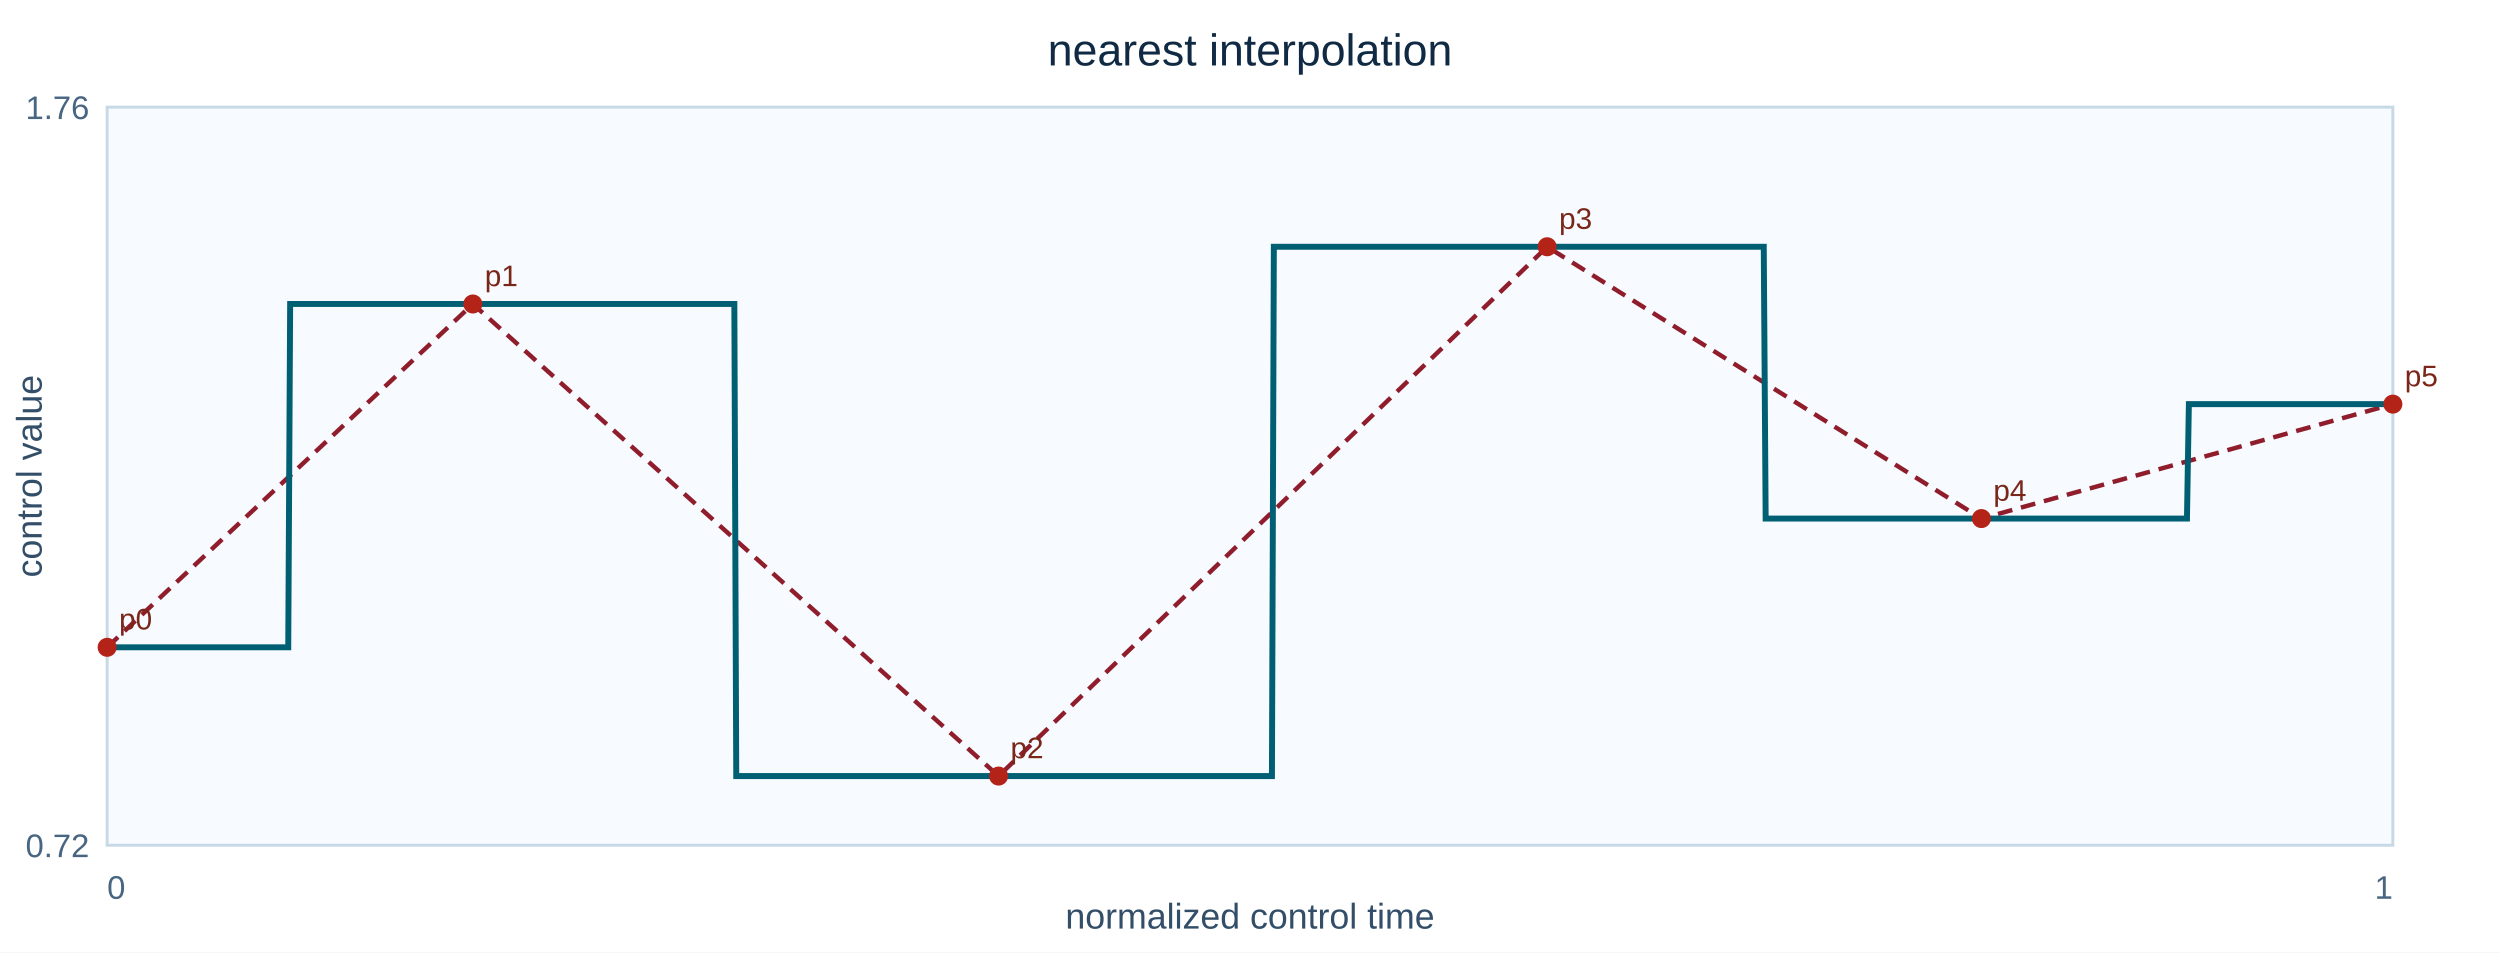
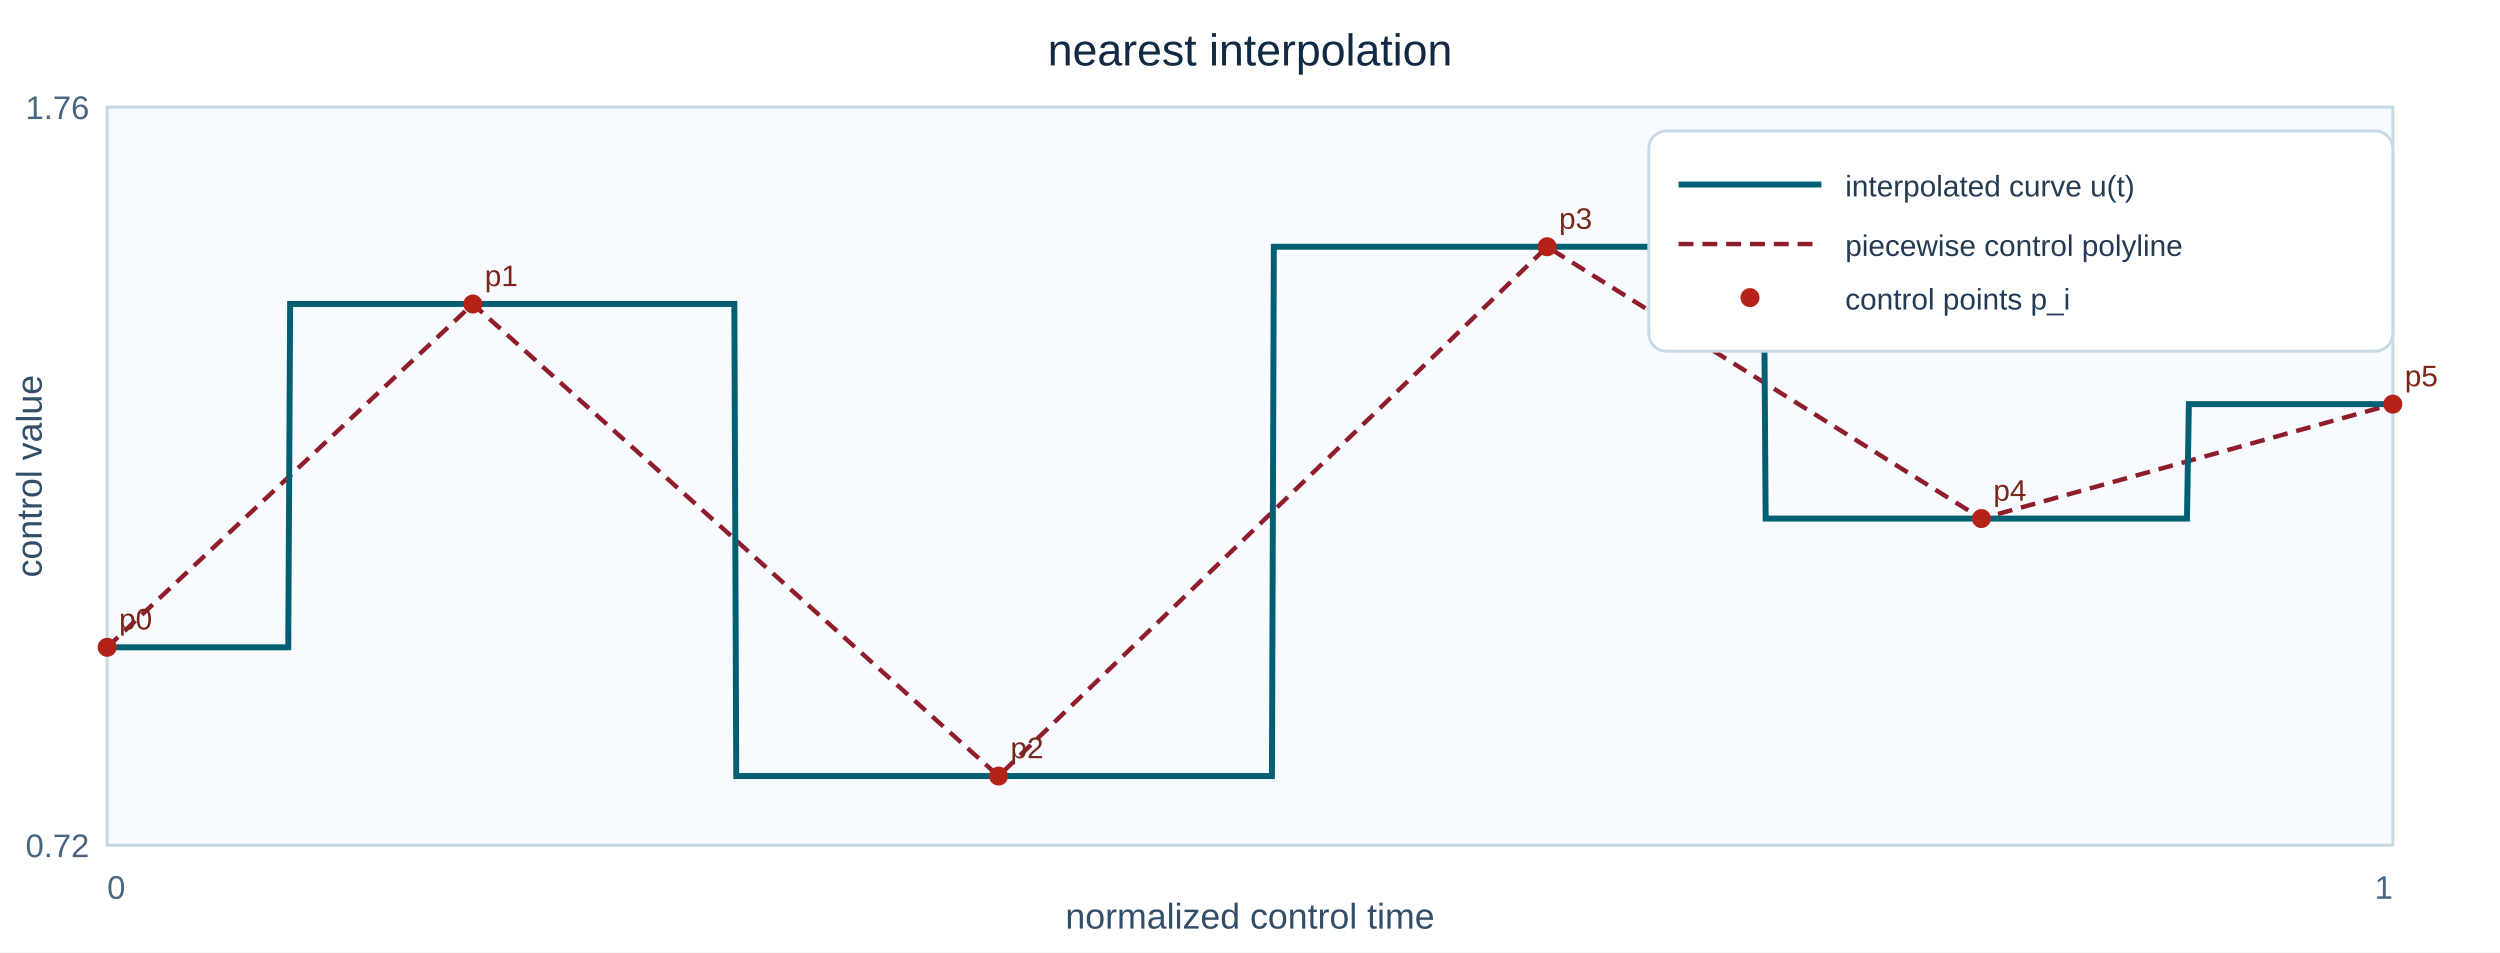
<svg xmlns="http://www.w3.org/2000/svg" width="840" height="320" viewBox="0 0 840 320">
  <rect x="0" y="0" width="840" height="320" fill="#ffffff" />
  <rect x="36" y="36" width="768" height="248" fill="#f7fbff" stroke="#c8d9e6" />
  <polyline fill="none" stroke="#8f1d2c" stroke-width="1.5" stroke-dasharray="5 3" points="36.00,217.50 158.88,102.14 335.52,260.76 519.84,82.91 665.76,174.24 804.00,135.79" />
  <polyline fill="none" stroke="#005f73" stroke-width="2" points="36.00,217.50 36.64,217.50 37.28,217.50 37.92,217.50 38.56,217.50 39.20,217.50 39.84,217.50 40.48,217.50 41.12,217.50 41.76,217.50 42.41,217.50 43.05,217.50 43.69,217.50 44.33,217.50 44.97,217.50 45.61,217.50 46.25,217.50 46.89,217.50 47.53,217.50 48.17,217.50 48.81,217.50 49.45,217.50 50.09,217.50 50.73,217.50 51.37,217.50 52.01,217.50 52.65,217.50 53.29,217.50 53.93,217.50 54.58,217.50 55.22,217.50 55.86,217.50 56.50,217.50 57.14,217.50 57.78,217.50 58.42,217.50 59.06,217.50 59.70,217.50 60.34,217.50 60.98,217.50 61.62,217.50 62.26,217.50 62.90,217.50 63.54,217.50 64.18,217.50 64.82,217.50 65.46,217.50 66.11,217.50 66.75,217.50 67.39,217.50 68.03,217.50 68.67,217.50 69.31,217.50 69.95,217.50 70.59,217.50 71.23,217.50 71.87,217.50 72.51,217.50 73.15,217.50 73.79,217.50 74.43,217.50 75.07,217.50 75.71,217.50 76.35,217.50 76.99,217.50 77.63,217.50 78.28,217.50 78.92,217.50 79.56,217.50 80.20,217.50 80.84,217.50 81.48,217.50 82.12,217.50 82.76,217.50 83.40,217.50 84.04,217.50 84.68,217.50 85.32,217.50 85.96,217.50 86.60,217.50 87.24,217.50 87.88,217.50 88.52,217.50 89.16,217.50 89.80,217.50 90.45,217.50 91.09,217.50 91.73,217.50 92.37,217.50 93.01,217.50 93.65,217.50 94.29,217.50 94.93,217.50 95.57,217.50 96.21,217.50 96.85,217.50 97.49,102.14 98.13,102.14 98.77,102.14 99.41,102.14 100.05,102.14 100.69,102.14 101.33,102.14 101.97,102.14 102.62,102.14 103.26,102.14 103.90,102.14 104.54,102.14 105.18,102.14 105.82,102.14 106.46,102.14 107.10,102.14 107.74,102.14 108.38,102.14 109.02,102.14 109.66,102.14 110.30,102.14 110.94,102.14 111.58,102.14 112.22,102.14 112.86,102.14 113.50,102.14 114.15,102.14 114.79,102.14 115.43,102.14 116.07,102.14 116.71,102.14 117.35,102.14 117.99,102.14 118.63,102.14 119.27,102.14 119.91,102.14 120.55,102.14 121.19,102.14 121.83,102.14 122.47,102.14 123.11,102.14 123.75,102.14 124.39,102.14 125.03,102.14 125.67,102.14 126.32,102.14 126.96,102.14 127.60,102.14 128.24,102.14 128.88,102.14 129.52,102.14 130.16,102.14 130.80,102.14 131.44,102.14 132.08,102.14 132.72,102.14 133.36,102.14 134.00,102.14 134.64,102.14 135.28,102.14 135.92,102.14 136.56,102.14 137.20,102.14 137.84,102.14 138.49,102.14 139.13,102.14 139.77,102.14 140.41,102.14 141.05,102.14 141.69,102.14 142.33,102.14 142.97,102.14 143.61,102.14 144.25,102.14 144.89,102.14 145.53,102.14 146.17,102.14 146.81,102.14 147.45,102.14 148.09,102.14 148.73,102.14 149.37,102.14 150.02,102.14 150.66,102.14 151.30,102.14 151.94,102.14 152.58,102.14 153.22,102.14 153.86,102.14 154.50,102.14 155.14,102.14 155.78,102.14 156.42,102.14 157.06,102.14 157.70,102.14 158.34,102.14 158.98,102.14 159.62,102.14 160.26,102.14 160.90,102.14 161.54,102.14 162.19,102.14 162.83,102.14 163.47,102.14 164.11,102.14 164.75,102.14 165.39,102.14 166.03,102.14 166.67,102.14 167.31,102.14 167.95,102.14 168.59,102.14 169.23,102.14 169.87,102.14 170.51,102.14 171.15,102.14 171.79,102.14 172.43,102.14 173.07,102.14 173.71,102.14 174.36,102.14 175.00,102.14 175.64,102.14 176.28,102.14 176.92,102.14 177.56,102.14 178.20,102.14 178.84,102.14 179.48,102.14 180.12,102.14 180.76,102.14 181.40,102.14 182.04,102.14 182.68,102.14 183.32,102.14 183.96,102.14 184.60,102.14 185.24,102.14 185.88,102.14 186.53,102.14 187.17,102.14 187.81,102.14 188.45,102.14 189.09,102.14 189.73,102.14 190.37,102.14 191.01,102.14 191.65,102.14 192.29,102.14 192.93,102.14 193.57,102.14 194.21,102.14 194.85,102.14 195.49,102.14 196.13,102.14 196.77,102.14 197.41,102.14 198.06,102.14 198.70,102.14 199.34,102.14 199.98,102.14 200.62,102.14 201.26,102.14 201.90,102.14 202.54,102.14 203.18,102.14 203.82,102.14 204.46,102.14 205.10,102.14 205.74,102.14 206.38,102.14 207.02,102.14 207.66,102.14 208.30,102.14 208.94,102.14 209.58,102.14 210.23,102.14 210.87,102.14 211.51,102.14 212.15,102.14 212.79,102.14 213.43,102.14 214.07,102.14 214.71,102.14 215.35,102.14 215.99,102.14 216.63,102.14 217.27,102.14 217.91,102.14 218.55,102.14 219.19,102.14 219.83,102.14 220.47,102.14 221.11,102.14 221.75,102.14 222.40,102.14 223.04,102.14 223.68,102.14 224.32,102.14 224.96,102.14 225.60,102.14 226.24,102.14 226.88,102.14 227.52,102.14 228.16,102.14 228.80,102.14 229.44,102.14 230.08,102.14 230.72,102.14 231.36,102.14 232.00,102.14 232.64,102.14 233.28,102.14 233.92,102.14 234.57,102.14 235.21,102.14 235.85,102.14 236.49,102.14 237.13,102.14 237.77,102.14 238.41,102.14 239.05,102.14 239.69,102.14 240.33,102.14 240.97,102.14 241.61,102.14 242.25,102.14 242.89,102.14 243.53,102.14 244.17,102.14 244.81,102.14 245.45,102.14 246.10,102.14 246.74,102.14 247.38,260.76 248.02,260.76 248.66,260.76 249.30,260.76 249.94,260.76 250.58,260.76 251.22,260.76 251.86,260.76 252.50,260.76 253.14,260.76 253.78,260.76 254.42,260.76 255.06,260.76 255.70,260.76 256.34,260.76 256.98,260.76 257.62,260.76 258.27,260.76 258.91,260.76 259.55,260.76 260.19,260.76 260.83,260.76 261.47,260.76 262.11,260.76 262.75,260.76 263.39,260.76 264.03,260.76 264.67,260.76 265.31,260.76 265.95,260.76 266.59,260.76 267.23,260.76 267.87,260.76 268.51,260.76 269.15,260.76 269.79,260.76 270.44,260.76 271.08,260.76 271.72,260.76 272.36,260.76 273.00,260.76 273.64,260.76 274.28,260.76 274.92,260.76 275.56,260.76 276.20,260.76 276.84,260.76 277.48,260.76 278.12,260.76 278.76,260.76 279.40,260.76 280.04,260.76 280.68,260.76 281.32,260.76 281.96,260.76 282.61,260.76 283.25,260.76 283.89,260.76 284.53,260.76 285.17,260.76 285.81,260.76 286.45,260.76 287.09,260.76 287.73,260.76 288.37,260.76 289.01,260.76 289.65,260.76 290.29,260.76 290.93,260.76 291.57,260.76 292.21,260.76 292.85,260.76 293.49,260.76 294.14,260.76 294.78,260.76 295.42,260.76 296.06,260.76 296.70,260.76 297.34,260.76 297.98,260.76 298.62,260.76 299.26,260.76 299.90,260.76 300.54,260.76 301.18,260.76 301.82,260.76 302.46,260.76 303.10,260.76 303.74,260.76 304.38,260.76 305.02,260.76 305.66,260.76 306.31,260.76 306.95,260.76 307.59,260.76 308.23,260.76 308.87,260.76 309.51,260.76 310.15,260.76 310.79,260.76 311.43,260.76 312.07,260.76 312.71,260.76 313.35,260.76 313.99,260.76 314.63,260.76 315.27,260.76 315.91,260.76 316.55,260.76 317.19,260.76 317.83,260.76 318.48,260.76 319.12,260.76 319.76,260.76 320.40,260.76 321.04,260.76 321.68,260.76 322.32,260.76 322.96,260.76 323.60,260.76 324.24,260.76 324.88,260.76 325.52,260.76 326.16,260.76 326.80,260.76 327.44,260.76 328.08,260.76 328.72,260.76 329.36,260.76 330.01,260.76 330.65,260.76 331.29,260.76 331.93,260.76 332.57,260.76 333.21,260.76 333.85,260.76 334.49,260.76 335.13,260.76 335.77,260.76 336.41,260.76 337.05,260.76 337.69,260.76 338.33,260.76 338.97,260.76 339.61,260.76 340.25,260.76 340.89,260.76 341.53,260.76 342.18,260.76 342.82,260.76 343.46,260.76 344.10,260.76 344.74,260.76 345.38,260.76 346.02,260.76 346.66,260.76 347.30,260.76 347.94,260.76 348.58,260.76 349.22,260.76 349.86,260.76 350.50,260.76 351.14,260.76 351.78,260.76 352.42,260.76 353.06,260.76 353.70,260.76 354.35,260.76 354.99,260.76 355.63,260.76 356.27,260.76 356.91,260.76 357.55,260.76 358.19,260.76 358.83,260.76 359.47,260.76 360.11,260.76 360.75,260.76 361.39,260.76 362.03,260.76 362.67,260.76 363.31,260.76 363.95,260.76 364.59,260.76 365.23,260.76 365.87,260.76 366.52,260.76 367.16,260.76 367.80,260.76 368.44,260.76 369.08,260.76 369.72,260.76 370.36,260.76 371.00,260.76 371.64,260.76 372.28,260.76 372.92,260.76 373.56,260.76 374.20,260.76 374.84,260.76 375.48,260.76 376.12,260.76 376.76,260.76 377.40,260.76 378.05,260.76 378.69,260.76 379.33,260.76 379.97,260.76 380.61,260.76 381.25,260.76 381.89,260.76 382.53,260.76 383.17,260.76 383.81,260.76 384.45,260.76 385.09,260.76 385.73,260.76 386.37,260.76 387.01,260.76 387.65,260.76 388.29,260.76 388.93,260.76 389.57,260.76 390.22,260.76 390.86,260.76 391.50,260.76 392.14,260.76 392.78,260.76 393.42,260.76 394.06,260.76 394.70,260.76 395.34,260.76 395.98,260.76 396.62,260.76 397.26,260.76 397.90,260.76 398.54,260.76 399.18,260.76 399.82,260.76 400.46,260.76 401.10,260.76 401.74,260.76 402.39,260.76 403.03,260.76 403.67,260.76 404.31,260.76 404.95,260.76 405.59,260.76 406.23,260.76 406.87,260.76 407.51,260.76 408.15,260.76 408.79,260.76 409.43,260.76 410.07,260.76 410.71,260.76 411.35,260.76 411.99,260.76 412.63,260.76 413.27,260.76 413.91,260.76 414.56,260.76 415.20,260.76 415.84,260.76 416.48,260.76 417.12,260.76 417.76,260.76 418.40,260.76 419.04,260.76 419.68,260.76 420.32,260.76 420.96,260.76 421.60,260.76 422.24,260.76 422.88,260.76 423.52,260.76 424.16,260.76 424.80,260.76 425.44,260.76 426.09,260.76 426.73,260.76 427.37,260.76 428.01,82.91 428.65,82.91 429.29,82.91 429.93,82.91 430.57,82.91 431.21,82.91 431.85,82.91 432.49,82.91 433.13,82.91 433.77,82.91 434.41,82.91 435.05,82.91 435.69,82.91 436.33,82.91 436.97,82.91 437.61,82.91 438.26,82.91 438.90,82.91 439.54,82.91 440.18,82.91 440.82,82.91 441.46,82.91 442.10,82.91 442.74,82.91 443.38,82.91 444.02,82.91 444.66,82.91 445.30,82.91 445.94,82.91 446.58,82.91 447.22,82.91 447.86,82.91 448.50,82.91 449.14,82.91 449.78,82.91 450.43,82.91 451.07,82.91 451.71,82.91 452.35,82.91 452.99,82.91 453.63,82.91 454.27,82.91 454.91,82.91 455.55,82.91 456.19,82.91 456.83,82.91 457.47,82.91 458.11,82.91 458.75,82.91 459.39,82.91 460.03,82.91 460.67,82.91 461.31,82.91 461.95,82.91 462.60,82.91 463.24,82.91 463.88,82.91 464.52,82.91 465.16,82.91 465.80,82.91 466.44,82.91 467.08,82.91 467.72,82.91 468.36,82.91 469.00,82.91 469.64,82.91 470.28,82.91 470.92,82.91 471.56,82.91 472.20,82.91 472.84,82.91 473.48,82.91 474.13,82.91 474.77,82.91 475.41,82.91 476.05,82.91 476.69,82.91 477.33,82.91 477.97,82.91 478.61,82.91 479.25,82.91 479.89,82.91 480.53,82.91 481.17,82.91 481.81,82.91 482.45,82.91 483.09,82.91 483.73,82.91 484.37,82.91 485.01,82.91 485.65,82.91 486.30,82.91 486.94,82.91 487.58,82.91 488.22,82.91 488.86,82.91 489.50,82.91 490.14,82.91 490.78,82.91 491.42,82.91 492.06,82.91 492.70,82.91 493.34,82.91 493.98,82.91 494.62,82.91 495.26,82.91 495.90,82.91 496.54,82.91 497.18,82.91 497.82,82.91 498.47,82.91 499.11,82.91 499.75,82.91 500.39,82.91 501.03,82.91 501.67,82.91 502.31,82.91 502.95,82.91 503.59,82.91 504.23,82.91 504.87,82.91 505.51,82.91 506.15,82.91 506.79,82.91 507.43,82.91 508.07,82.91 508.71,82.91 509.35,82.91 509.99,82.91 510.64,82.91 511.28,82.91 511.92,82.91 512.56,82.91 513.20,82.91 513.84,82.91 514.48,82.91 515.12,82.91 515.76,82.91 516.40,82.91 517.04,82.91 517.68,82.91 518.32,82.91 518.96,82.91 519.60,82.91 520.24,82.91 520.88,82.91 521.52,82.91 522.17,82.91 522.81,82.91 523.45,82.91 524.09,82.91 524.73,82.91 525.37,82.91 526.01,82.91 526.65,82.91 527.29,82.91 527.93,82.91 528.57,82.91 529.21,82.91 529.85,82.91 530.49,82.91 531.13,82.91 531.77,82.91 532.41,82.91 533.05,82.91 533.69,82.91 534.34,82.91 534.98,82.91 535.62,82.91 536.26,82.91 536.90,82.91 537.54,82.91 538.18,82.91 538.82,82.91 539.46,82.91 540.10,82.91 540.74,82.91 541.38,82.91 542.02,82.91 542.66,82.91 543.30,82.91 543.94,82.91 544.58,82.91 545.22,82.91 545.86,82.91 546.51,82.91 547.15,82.91 547.79,82.91 548.43,82.91 549.07,82.91 549.71,82.91 550.35,82.91 550.99,82.91 551.63,82.91 552.27,82.91 552.91,82.91 553.55,82.91 554.19,82.91 554.83,82.91 555.47,82.91 556.11,82.91 556.75,82.91 557.39,82.91 558.04,82.91 558.68,82.91 559.32,82.91 559.96,82.91 560.60,82.91 561.24,82.91 561.88,82.91 562.52,82.91 563.16,82.91 563.80,82.91 564.44,82.91 565.08,82.91 565.72,82.91 566.36,82.91 567.00,82.91 567.64,82.91 568.28,82.91 568.92,82.91 569.56,82.91 570.21,82.91 570.85,82.91 571.49,82.91 572.13,82.91 572.77,82.91 573.41,82.91 574.05,82.91 574.69,82.91 575.33,82.91 575.97,82.91 576.61,82.91 577.25,82.91 577.89,82.91 578.53,82.91 579.17,82.91 579.81,82.91 580.45,82.91 581.09,82.91 581.73,82.91 582.38,82.91 583.02,82.91 583.66,82.91 584.30,82.91 584.94,82.91 585.58,82.91 586.22,82.91 586.86,82.91 587.50,82.91 588.14,82.91 588.78,82.91 589.42,82.91 590.06,82.91 590.70,82.91 591.34,82.91 591.98,82.91 592.62,82.91 593.26,174.24 593.90,174.24 594.55,174.24 595.19,174.24 595.83,174.24 596.47,174.24 597.11,174.24 597.75,174.24 598.39,174.24 599.03,174.24 599.67,174.24 600.31,174.24 600.95,174.24 601.59,174.24 602.23,174.24 602.87,174.24 603.51,174.24 604.15,174.24 604.79,174.24 605.43,174.24 606.08,174.24 606.72,174.24 607.36,174.24 608.00,174.24 608.64,174.24 609.28,174.24 609.92,174.24 610.56,174.24 611.20,174.24 611.84,174.24 612.48,174.24 613.12,174.24 613.76,174.24 614.40,174.24 615.04,174.24 615.68,174.24 616.32,174.24 616.96,174.24 617.60,174.24 618.25,174.24 618.89,174.24 619.53,174.24 620.17,174.24 620.81,174.24 621.45,174.24 622.09,174.24 622.73,174.24 623.37,174.24 624.01,174.24 624.65,174.24 625.29,174.24 625.93,174.24 626.57,174.24 627.21,174.24 627.85,174.24 628.49,174.24 629.13,174.24 629.77,174.24 630.42,174.24 631.06,174.24 631.70,174.24 632.34,174.24 632.98,174.24 633.62,174.24 634.26,174.24 634.90,174.24 635.54,174.24 636.18,174.24 636.82,174.24 637.46,174.24 638.10,174.24 638.74,174.24 639.38,174.24 640.02,174.24 640.66,174.24 641.30,174.24 641.94,174.24 642.59,174.24 643.23,174.24 643.87,174.24 644.51,174.24 645.15,174.24 645.79,174.24 646.43,174.24 647.07,174.24 647.71,174.24 648.35,174.24 648.99,174.24 649.63,174.24 650.27,174.24 650.91,174.24 651.55,174.24 652.19,174.24 652.83,174.24 653.47,174.24 654.12,174.24 654.76,174.24 655.40,174.24 656.04,174.24 656.68,174.24 657.32,174.24 657.96,174.24 658.60,174.24 659.24,174.24 659.88,174.24 660.52,174.24 661.16,174.24 661.80,174.24 662.44,174.24 663.08,174.24 663.72,174.24 664.36,174.24 665.00,174.24 665.64,174.24 666.29,174.24 666.93,174.24 667.57,174.24 668.21,174.24 668.85,174.24 669.49,174.24 670.13,174.24 670.77,174.24 671.41,174.24 672.05,174.24 672.69,174.24 673.33,174.24 673.97,174.24 674.61,174.24 675.25,174.24 675.89,174.24 676.53,174.24 677.17,174.24 677.81,174.24 678.46,174.24 679.10,174.24 679.74,174.24 680.38,174.24 681.02,174.24 681.66,174.24 682.30,174.24 682.94,174.24 683.58,174.24 684.22,174.24 684.86,174.24 685.50,174.24 686.14,174.24 686.78,174.24 687.42,174.24 688.06,174.24 688.70,174.24 689.34,174.24 689.98,174.24 690.63,174.24 691.27,174.24 691.91,174.24 692.55,174.24 693.19,174.24 693.83,174.24 694.47,174.24 695.11,174.24 695.75,174.24 696.39,174.24 697.03,174.24 697.67,174.24 698.31,174.24 698.95,174.24 699.59,174.24 700.23,174.24 700.87,174.24 701.51,174.24 702.16,174.24 702.80,174.24 703.44,174.24 704.08,174.24 704.72,174.24 705.36,174.24 706.00,174.24 706.64,174.24 707.28,174.24 707.92,174.24 708.56,174.24 709.20,174.24 709.84,174.24 710.48,174.24 711.12,174.24 711.76,174.24 712.40,174.24 713.04,174.24 713.68,174.24 714.33,174.24 714.97,174.24 715.61,174.24 716.25,174.24 716.89,174.24 717.53,174.24 718.17,174.24 718.81,174.24 719.45,174.24 720.09,174.24 720.73,174.24 721.37,174.24 722.01,174.24 722.65,174.24 723.29,174.24 723.93,174.24 724.57,174.24 725.21,174.24 725.85,174.24 726.50,174.24 727.14,174.24 727.78,174.24 728.42,174.24 729.06,174.24 729.70,174.24 730.34,174.24 730.98,174.24 731.62,174.24 732.26,174.24 732.90,174.24 733.54,174.24 734.18,174.24 734.82,174.24 735.46,135.79 736.10,135.79 736.74,135.79 737.38,135.79 738.03,135.79 738.67,135.79 739.31,135.79 739.95,135.79 740.59,135.79 741.23,135.79 741.87,135.79 742.51,135.79 743.15,135.79 743.79,135.79 744.43,135.79 745.07,135.79 745.71,135.79 746.35,135.79 746.99,135.79 747.63,135.79 748.27,135.79 748.91,135.79 749.55,135.79 750.20,135.79 750.84,135.79 751.48,135.79 752.12,135.79 752.76,135.79 753.40,135.79 754.04,135.79 754.68,135.79 755.32,135.79 755.96,135.79 756.60,135.79 757.24,135.79 757.88,135.79 758.52,135.79 759.16,135.79 759.80,135.79 760.44,135.79 761.08,135.79 761.72,135.79 762.37,135.79 763.01,135.79 763.65,135.79 764.29,135.79 764.93,135.79 765.57,135.79 766.21,135.79 766.85,135.79 767.49,135.79 768.13,135.79 768.77,135.79 769.41,135.79 770.05,135.79 770.69,135.79 771.33,135.79 771.97,135.79 772.61,135.79 773.25,135.79 773.89,135.79 774.54,135.79 775.18,135.79 775.82,135.79 776.46,135.79 777.10,135.79 777.74,135.79 778.38,135.79 779.02,135.79 779.66,135.79 780.30,135.79 780.94,135.79 781.58,135.79 782.22,135.79 782.86,135.79 783.50,135.79 784.14,135.79 784.78,135.79 785.42,135.79 786.07,135.79 786.71,135.79 787.35,135.79 787.99,135.79 788.63,135.79 789.27,135.79 789.91,135.79 790.55,135.79 791.19,135.79 791.83,135.79 792.47,135.79 793.11,135.79 793.75,135.79 794.39,135.79 795.03,135.79 795.67,135.79 796.31,135.79 796.95,135.79 797.59,135.79 798.24,135.79 798.88,135.79 799.52,135.79 800.16,135.79 800.80,135.79 801.44,135.79 802.08,135.79 802.72,135.79 803.36,135.79 804.00,135.79" />
  <circle cx="36.00" cy="217.50" r="3.2" fill="#b42318" />
  <text x="40.00" y="211.50" font-family="Arial, Helvetica, sans-serif" font-size="10" fill="#7a271a">p0</text>
  <circle cx="158.88" cy="102.14" r="3.2" fill="#b42318" />
  <text x="162.88" y="96.14" font-family="Arial, Helvetica, sans-serif" font-size="10" fill="#7a271a">p1</text>
  <circle cx="335.52" cy="260.76" r="3.2" fill="#b42318" />
  <text x="339.52" y="254.76" font-family="Arial, Helvetica, sans-serif" font-size="10" fill="#7a271a">p2</text>
  <circle cx="519.84" cy="82.91" r="3.2" fill="#b42318" />
  <text x="523.84" y="76.91" font-family="Arial, Helvetica, sans-serif" font-size="10" fill="#7a271a">p3</text>
  <circle cx="665.76" cy="174.24" r="3.2" fill="#b42318" />
  <text x="669.76" y="168.24" font-family="Arial, Helvetica, sans-serif" font-size="10" fill="#7a271a">p4</text>
  <circle cx="804.00" cy="135.79" r="3.2" fill="#b42318" />
  <text x="808.00" y="129.79" font-family="Arial, Helvetica, sans-serif" font-size="10" fill="#7a271a">p5</text>
+   <rect x="554" y="44" width="250" height="74" rx="6" ry="6" fill="#ffffff" stroke="#c8d9e6" />
+   <line x1="564" y1="62" x2="612" y2="62" stroke="#005f73" stroke-width="2" />
+   <text x="620" y="66" font-family="Arial, Helvetica, sans-serif" font-size="10" fill="#243b53">interpolated curve u(t)</text>
+   <line x1="564" y1="82" x2="612" y2="82" stroke="#8f1d2c" stroke-width="1.5" stroke-dasharray="5 3" />
+   <text x="620" y="86" font-family="Arial, Helvetica, sans-serif" font-size="10" fill="#243b53">piecewise control polyline</text>
+   <circle cx="588" cy="100" r="3.2" fill="#b42318" />
+   <text x="620" y="104" font-family="Arial, Helvetica, sans-serif" font-size="10" fill="#243b53">control points p_i</text>
  <text x="420.0" y="22" text-anchor="middle" font-family="Arial, Helvetica, sans-serif" font-size="15" fill="#102a43">nearest interpolation</text>
  <text x="420.0" y="312" text-anchor="middle" font-family="Arial, Helvetica, sans-serif" font-size="12" fill="#334e68">normalized control time</text>
  <text x="14" y="160.0" transform="rotate(-90 14,160.0)" text-anchor="middle" font-family="Arial, Helvetica, sans-serif" font-size="12" fill="#334e68">control value</text>
  <text x="36" y="302" font-family="Arial, Helvetica, sans-serif" font-size="11" fill="#486581">0</text>
  <text x="804" y="302" text-anchor="end" font-family="Arial, Helvetica, sans-serif" font-size="11" fill="#486581">1</text>
  <text x="30" y="40" text-anchor="end" font-family="Arial, Helvetica, sans-serif" font-size="11" fill="#486581">1.76</text>
  <text x="30" y="288" text-anchor="end" font-family="Arial, Helvetica, sans-serif" font-size="11" fill="#486581">0.72</text>
</svg>
